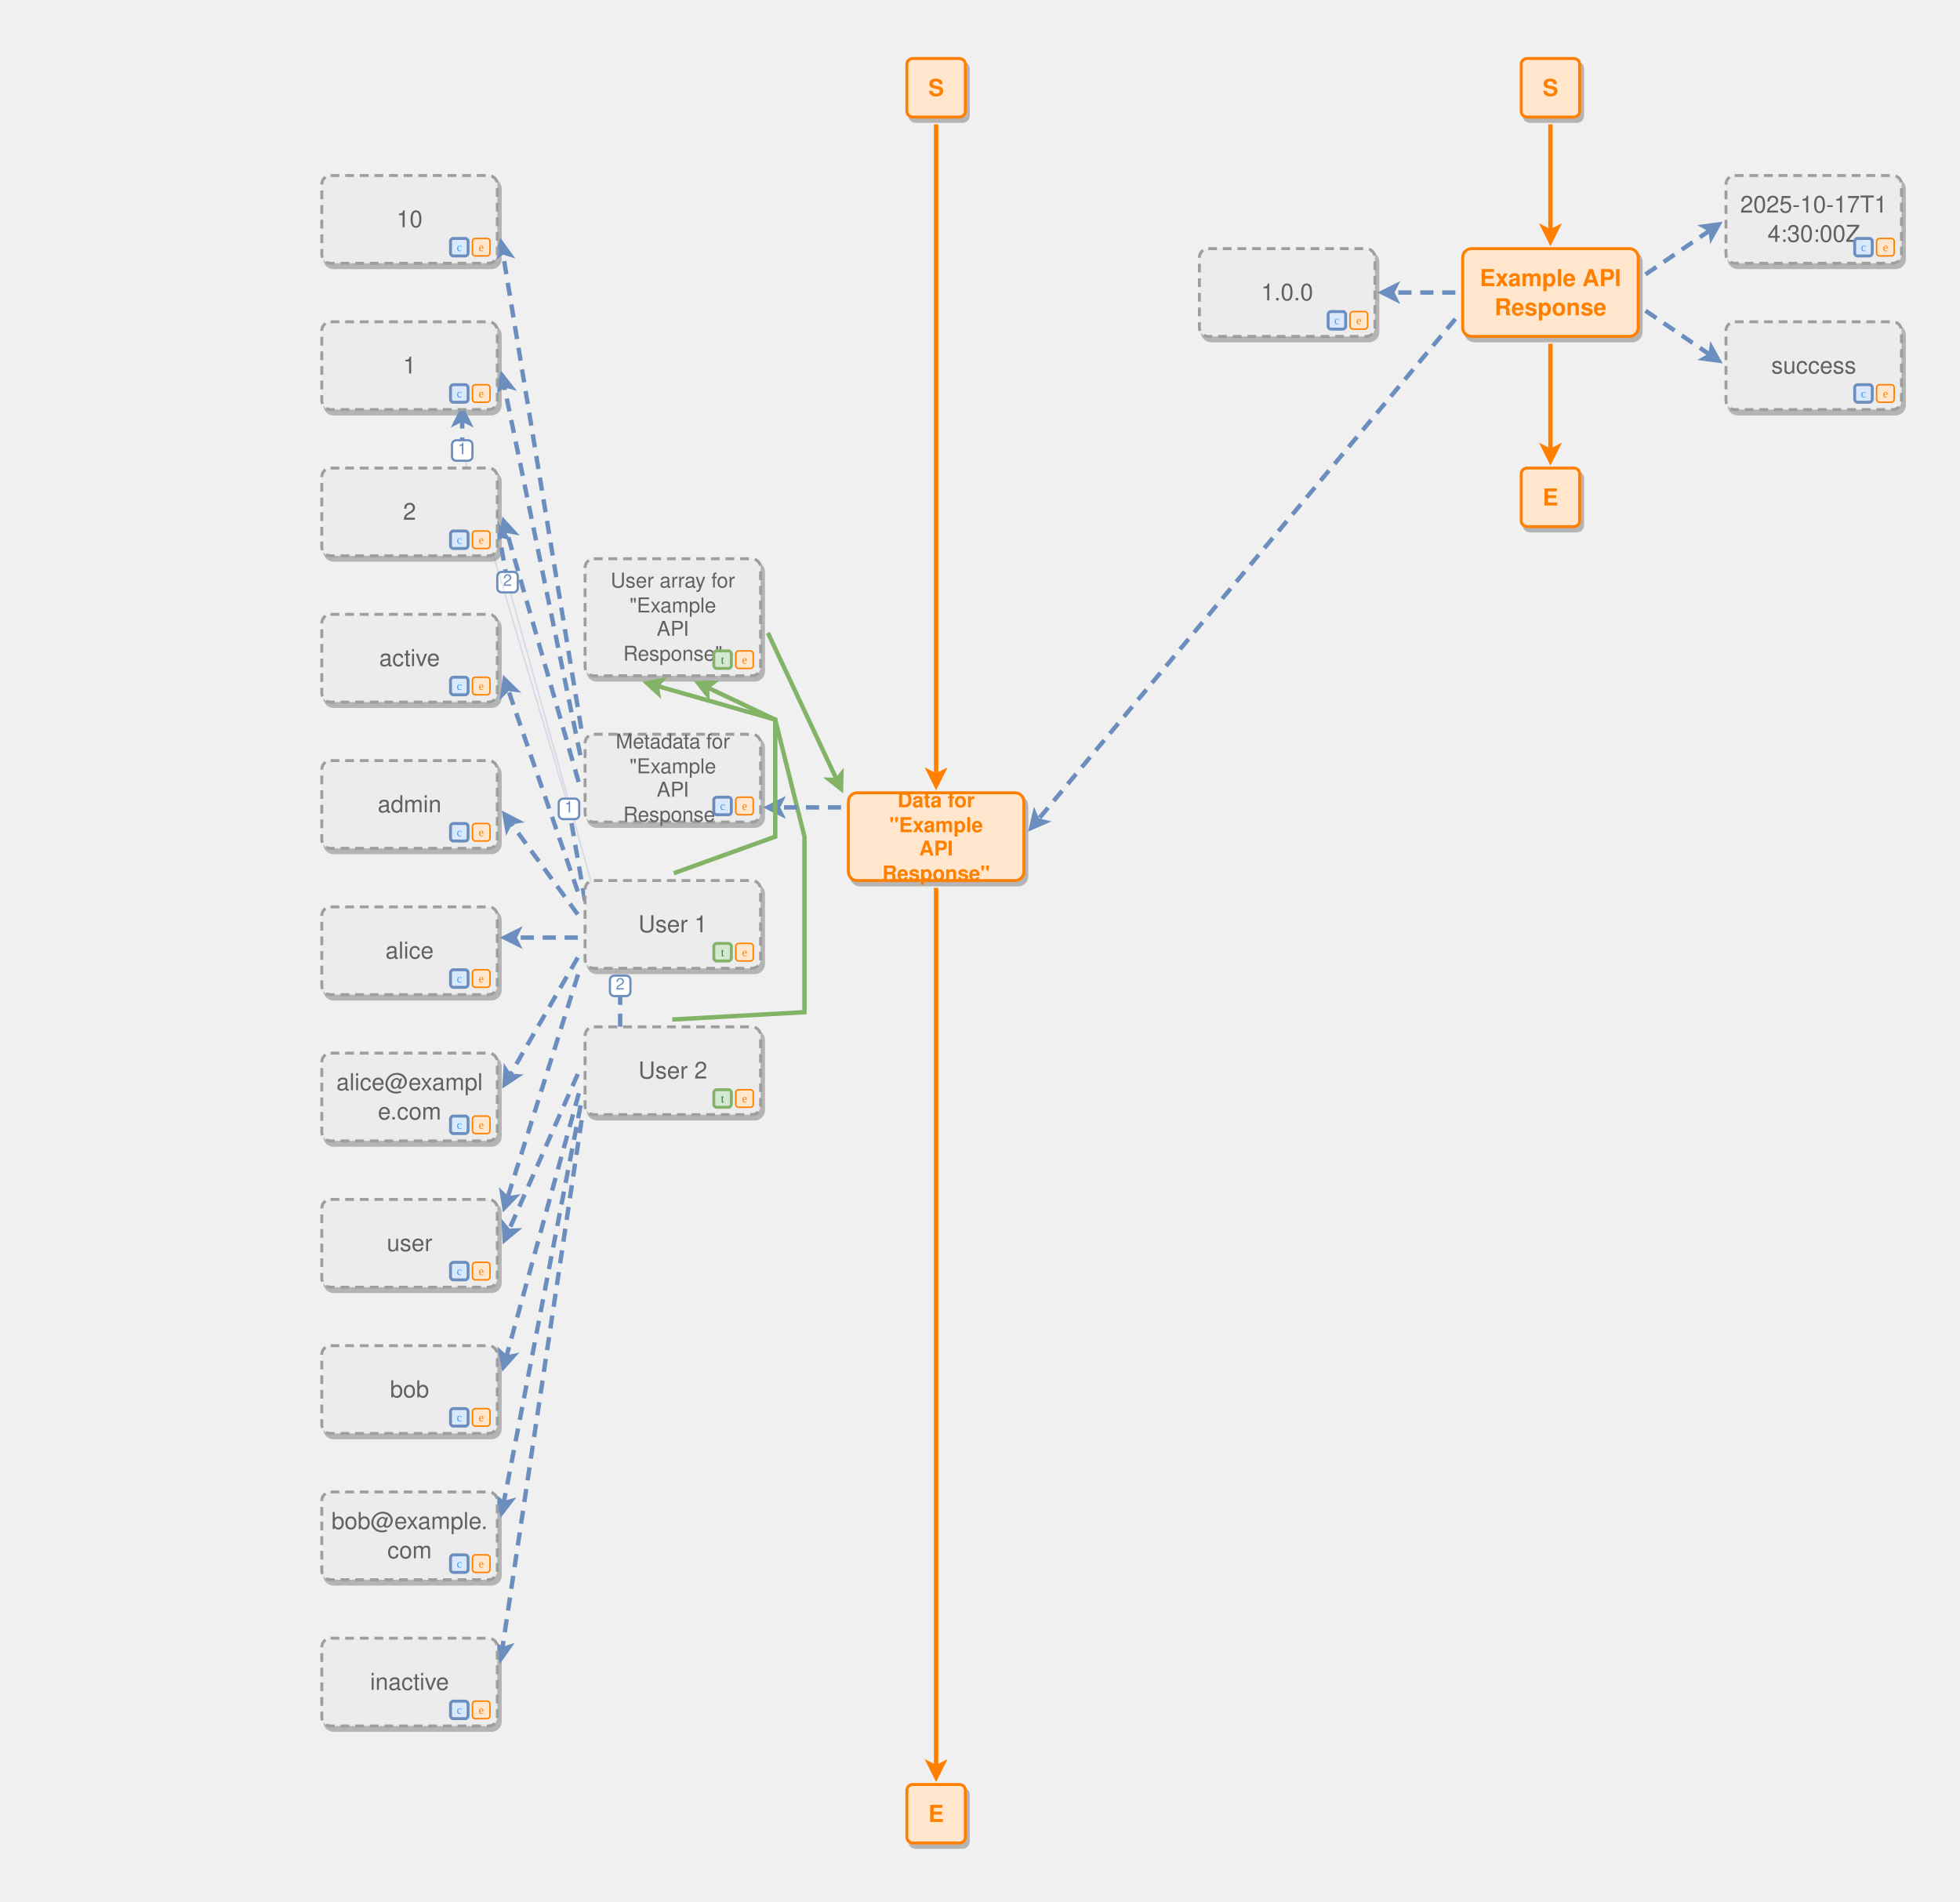
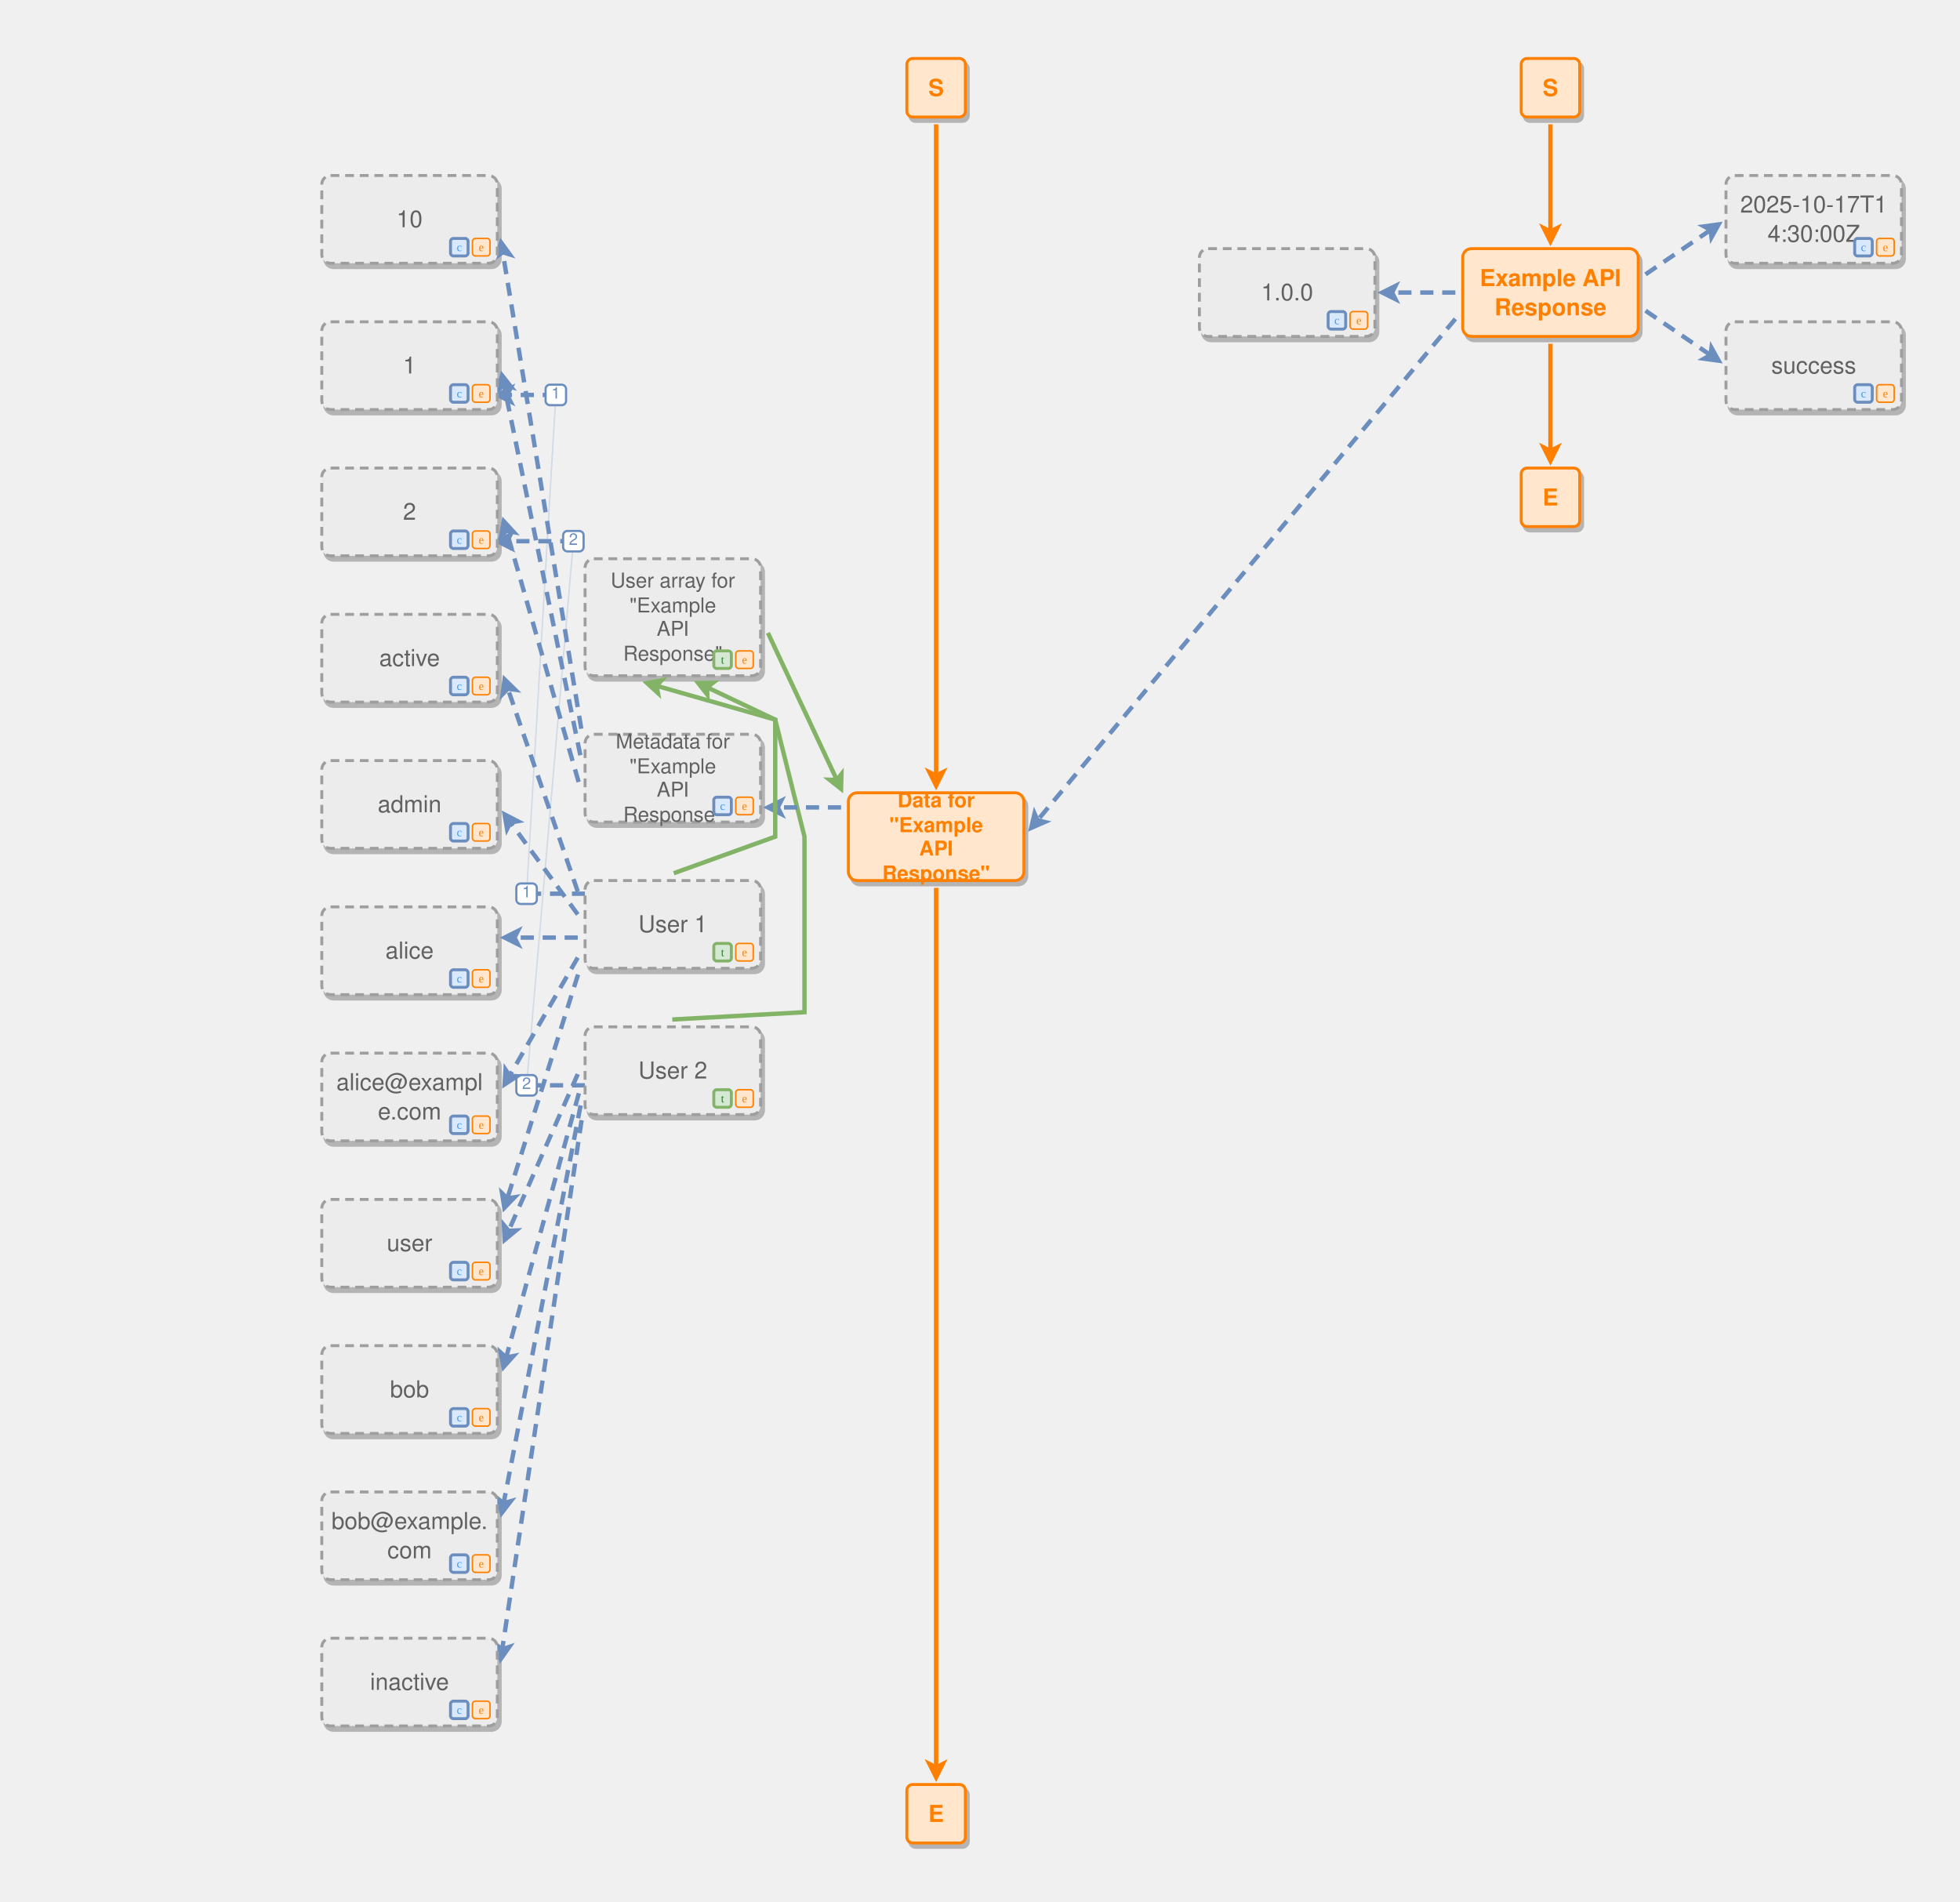
<svg xmlns="http://www.w3.org/2000/svg" width="1340" height="1300" viewBox="0 0 1340 1300">
  <defs>
  </defs>
  <g id="container-shells">
  </g>
  <g id="node-shadows">
    <rect x="220" y="220" width="120" height="60" rx="6" ry="6" fill="#000000" stroke="#000000" stroke-width="2" opacity="0.25" transform="translate(2,3)" />
    <rect x="400" y="702" width="120" height="60" rx="6" ry="6" fill="#000000" stroke="#000000" stroke-width="2" opacity="0.25" transform="translate(2,3)" />
    <rect x="400" y="382" width="120" height="80" rx="6" ry="6" fill="#000000" stroke="#000000" stroke-width="2" opacity="0.25" transform="translate(2,3)" />
    <rect x="220" y="420" width="120" height="60" rx="6" ry="6" fill="#000000" stroke="#000000" stroke-width="2" opacity="0.25" transform="translate(2,3)" />
    <rect x="220" y="520" width="120" height="60" rx="6" ry="6" fill="#000000" stroke="#000000" stroke-width="2" opacity="0.25" transform="translate(2,3)" />
    <rect x="220" y="620" width="120" height="60" rx="6" ry="6" fill="#000000" stroke="#000000" stroke-width="2" opacity="0.25" transform="translate(2,3)" />
    <rect x="220" y="720" width="120" height="60" rx="6" ry="6" fill="#000000" stroke="#000000" stroke-width="2" opacity="0.25" transform="translate(2,3)" />
    <rect x="220" y="920" width="120" height="60" rx="6" ry="6" fill="#000000" stroke="#000000" stroke-width="2" opacity="0.25" transform="translate(2,3)" />
    <rect x="220" y="1020" width="120" height="60" rx="6" ry="6" fill="#000000" stroke="#000000" stroke-width="2" opacity="0.25" transform="translate(2,3)" />
    <rect x="220" y="1120" width="120" height="60" rx="6" ry="6" fill="#000000" stroke="#000000" stroke-width="2" opacity="0.25" transform="translate(2,3)" />
    <rect x="1180" y="220" width="120" height="60" rx="6" ry="6" fill="#000000" stroke="#000000" stroke-width="2" opacity="0.25" transform="translate(2,3)" />
    <rect x="820" y="170" width="120" height="60" rx="6" ry="6" fill="#000000" stroke="#000000" stroke-width="2" opacity="0.25" transform="translate(2,3)" />
    <rect x="220" y="820" width="120" height="60" rx="6" ry="6" fill="#000000" stroke="#000000" stroke-width="2" opacity="0.25" transform="translate(2,3)" />
    <rect x="620" y="40" width="40" height="40" rx="4" ry="4" fill="#000000" stroke="#000000" stroke-width="2" opacity="0.25" transform="translate(2,3)" />
    <rect x="620" y="1220" width="40" height="40" rx="4" ry="4" fill="#000000" stroke="#000000" stroke-width="2" opacity="0.25" transform="translate(2,3)" />
    <rect x="1040" y="40" width="40" height="40" rx="4" ry="4" fill="#000000" stroke="#000000" stroke-width="2" opacity="0.25" transform="translate(2,3)" />
    <rect x="1040" y="320" width="40" height="40" rx="4" ry="4" fill="#000000" stroke="#000000" stroke-width="2" opacity="0.25" transform="translate(2,3)" />
    <rect x="220" y="120" width="120" height="60" rx="6" ry="6" fill="#000000" stroke="#000000" stroke-width="2" opacity="0.25" transform="translate(2,3)" />
    <rect x="220" y="320" width="120" height="60" rx="6" ry="6" fill="#000000" stroke="#000000" stroke-width="2" opacity="0.25" transform="translate(2,3)" />
    <rect x="1180" y="120" width="120" height="60" rx="6" ry="6" fill="#000000" stroke="#000000" stroke-width="2" opacity="0.25" transform="translate(2,3)" />
    <rect x="580" y="542" width="120" height="60" rx="6" ry="6" fill="#000000" stroke="#000000" stroke-width="2" opacity="0.25" transform="translate(2,3)" />
    <rect x="1000" y="170" width="120" height="60" rx="6" ry="6" fill="#000000" stroke="#000000" stroke-width="2" opacity="0.25" transform="translate(2,3)" />
    <rect x="400" y="502" width="120" height="60" rx="6" ry="6" fill="#000000" stroke="#000000" stroke-width="2" opacity="0.25" transform="translate(2,3)" />
    <rect x="400" y="602" width="120" height="60" rx="6" ry="6" fill="#000000" stroke="#000000" stroke-width="2" opacity="0.25" transform="translate(2,3)" />
  </g>
  <g id="edges">
    <g class="edge" data-edge-idx="0" data-edge-base="partof" data-edge-from="10" data-edge-to="11">
      <polyline points="459.62,697.00 550,692 550,572 530,492 448.87,468.85" fill="none" stroke="#82b366" stroke-width="3" />
      <path d="M 442.38 467.00 L 452.26 465.14 L 448.87 468.85 L 449.80 473.80 Z" fill="#82b366" stroke="#82b366" stroke-width="3" stroke-miterlimit="10" />
    </g>
    <g class="edge" data-edge-idx="1" data-edge-base="expresses" data-edge-from="10" data-edge-to="16">
      <line x1="395.75" y1="747.43" x2="346.04" y2="928.07" stroke="#6c8ebf" stroke-width="3" stroke-dasharray="9 6" />
      <path d="M 344.25 934.57 L 342.30 924.70 L 346.04 928.07 L 350.97 927.09 Z" fill="#6c8ebf" stroke="#6c8ebf" stroke-width="3" stroke-miterlimit="10" />
      <text x="370" y="837" text-anchor="middle" dominant-baseline="middle" font-family="Helvetica,Inter,Segoe UI,Arial" font-size="11" paint-order="stroke" stroke="#ffffff" stroke-width="3" stroke-linejoin="round" fill="#6c8ebf">
      </text>
    </g>
    <g class="edge" data-edge-idx="2" data-edge-base="expresses" data-edge-from="10" data-edge-to="17">
      <line x1="396.96" y1="755.71" x2="344.32" y2="1027.66" stroke="#6c8ebf" stroke-width="3" stroke-dasharray="9 6" />
      <path d="M 343.04 1034.29 L 340.33 1024.60 L 344.32 1027.66 L 349.17 1026.31 Z" fill="#6c8ebf" stroke="#6c8ebf" stroke-width="3" stroke-miterlimit="10" />
      <text x="370" y="891" text-anchor="middle" dominant-baseline="middle" font-family="Helvetica,Inter,Segoe UI,Arial" font-size="11" paint-order="stroke" stroke="#ffffff" stroke-width="3" stroke-linejoin="round" fill="#6c8ebf">
      </text>
    </g>
    <g class="edge" data-edge-idx="3" data-edge-base="expresses" data-edge-from="10" data-edge-to="18">
      <line x1="397.63" y1="765.82" x2="343.37" y2="1127.50" stroke="#6c8ebf" stroke-width="3" stroke-dasharray="9 6" />
      <path d="M 342.37 1134.18 L 339.26 1124.61 L 343.37 1127.50 L 348.16 1125.94 Z" fill="#6c8ebf" stroke="#6c8ebf" stroke-width="3" stroke-miterlimit="10" />
      <text x="370" y="946" text-anchor="middle" dominant-baseline="middle" font-family="Helvetica,Inter,Segoe UI,Arial" font-size="11" paint-order="stroke" stroke="#ffffff" stroke-width="3" stroke-linejoin="round" fill="#6c8ebf">
      </text>
    </g>
    <g class="edge" data-edge-idx="4" data-edge-base="expresses" data-edge-from="10" data-edge-to="20">
      <line x1="395.00" y1="734.33" x2="347.72" y2="841.49" stroke="#6c8ebf" stroke-width="3" stroke-dasharray="9 6" />
      <path d="M 345.00 847.67 L 344.52 837.62 L 347.72 841.49 L 352.75 841.25 Z" fill="#6c8ebf" stroke="#6c8ebf" stroke-width="3" stroke-miterlimit="10" />
      <text x="371" y="787" text-anchor="middle" dominant-baseline="middle" font-family="Helvetica,Inter,Segoe UI,Arial" font-size="11" paint-order="stroke" stroke="#ffffff" stroke-width="3" stroke-linejoin="round" fill="#6c8ebf">
      </text>
    </g>
    <g class="edge" data-edge-idx="5" data-edge-base="expresses" data-edge-from="10" data-edge-to="4">
-       <line class="edge-ghost" x1="424.00" y1="674.00" x2="347.00" y2="398.00" stroke="#6c8ebf" stroke-width="1" stroke-opacity="0.22" />
+       <line class="edge-ghost" x1="360.00" y1="742.00" x2="392.00" y2="370.00" stroke="#6c8ebf" stroke-width="1" stroke-opacity="0.22" />
      <g class="edge-full" opacity="0">
-         <line x1="424.00" y1="674.00" x2="347.00" y2="398.00" stroke="#6c8ebf" stroke-width="3" stroke-dasharray="9 6" />
-         <text x="385" y="536" text-anchor="middle" dominant-baseline="middle" font-family="Helvetica,Inter,Segoe UI,Arial" font-size="11" paint-order="stroke" stroke="#ffffff" stroke-width="3" stroke-linejoin="round" fill="#6c8ebf">has id</text>
+         <line x1="360.00" y1="742.00" x2="392.00" y2="370.00" stroke="#6c8ebf" stroke-width="3" stroke-dasharray="9 6" />
+         <text x="376" y="556" text-anchor="middle" dominant-baseline="middle" font-family="Helvetica,Inter,Segoe UI,Arial" font-size="11" paint-order="stroke" stroke="#ffffff" stroke-width="3" stroke-linejoin="round" fill="#6c8ebf">has id</text>
      </g>
      <g class="edge-stub" data-stub-end="source">
-         <line x1="424.00" y1="702.00" x2="424.00" y2="674.00" stroke="#6c8ebf" stroke-width="3" stroke-dasharray="9 6" />
+         <line x1="400.00" y1="742.00" x2="360.00" y2="742.00" stroke="#6c8ebf" stroke-width="3" stroke-dasharray="9 6" />
        <g class="edge-badge">
-           <rect x="417.00" y="667.00" width="14.00" height="14.00" rx="3" fill="#ffffff" stroke="#6c8ebf" stroke-width="1.5" />
-           <text x="424.00" y="674.00" text-anchor="middle" dominant-baseline="central" font-size="11" font-family="Helvetica,Arial,sans-serif" fill="#6c8ebf">2</text>
+           <rect x="353.00" y="735.00" width="14.00" height="14.00" rx="3" fill="#ffffff" stroke="#6c8ebf" stroke-width="1.5" />
+           <text x="360.00" y="742.00" text-anchor="middle" dominant-baseline="central" font-size="11" font-family="Helvetica,Arial,sans-serif" fill="#6c8ebf">2</text>
        </g>
      </g>
      <g class="edge-stub" data-stub-end="target">
-         <line x1="347.00" y1="398.00" x2="341.19" y2="365.64" stroke="#6c8ebf" stroke-width="3" stroke-dasharray="9 6" />
-         <path d="M 340.00 359.00 L 346.02 367.06 L 341.19 365.64 L 337.16 368.65 Z" fill="#6c8ebf" stroke="#6c8ebf" stroke-width="3" stroke-miterlimit="10" />
+         <line x1="392.00" y1="370.00" x2="346.75" y2="370.00" stroke="#6c8ebf" stroke-width="3" stroke-dasharray="9 6" />
+         <path d="M 340.00 370.00 L 349.00 365.50 L 346.75 370.00 L 349.00 374.50 Z" fill="#6c8ebf" stroke="#6c8ebf" stroke-width="3" stroke-miterlimit="10" />
        <g class="edge-badge">
-           <rect x="340.00" y="391.00" width="14.00" height="14.00" rx="3" fill="#ffffff" stroke="#6c8ebf" stroke-width="1.5" />
-           <text x="347.00" y="398.00" text-anchor="middle" dominant-baseline="central" font-size="11" font-family="Helvetica,Arial,sans-serif" fill="#6c8ebf">2</text>
+           <rect x="385.00" y="363.00" width="14.00" height="14.00" rx="3" fill="#ffffff" stroke="#6c8ebf" stroke-width="1.5" />
+           <text x="392.00" y="370.00" text-anchor="middle" dominant-baseline="central" font-size="11" font-family="Helvetica,Arial,sans-serif" fill="#6c8ebf">2</text>
        </g>
      </g>
    </g>
    <g class="edge" data-edge-idx="6" data-edge-base="partof" data-edge-from="11" data-edge-to="6">
      <line x1="525.00" y1="432.67" x2="572.14" y2="533.22" stroke="#82b366" stroke-width="3" />
      <path d="M 575.00 539.33 L 567.11 533.09 L 572.14 533.22 L 575.25 529.27 Z" fill="#82b366" stroke="#82b366" stroke-width="3" stroke-miterlimit="10" />
    </g>
    <g class="edge" data-edge-idx="7" data-edge-base="leadsto" data-edge-from="21" data-edge-to="6">
      <line x1="640.00" y1="85.00" x2="640.00" y2="530.25" stroke="#ff8000" stroke-width="3" />
      <path d="M 640.00 537.00 L 635.50 528.00 L 640.00 530.25 L 644.50 528.00 Z" fill="#ff8000" stroke="#ff8000" stroke-width="3" stroke-miterlimit="10" />
    </g>
    <g class="edge" data-edge-idx="8" data-edge-base="leadsto" data-edge-from="23" data-edge-to="7">
      <line x1="1060.00" y1="85.00" x2="1060.00" y2="158.25" stroke="#ff8000" stroke-width="3" />
      <path d="M 1060.00 165.00 L 1055.50 156.00 L 1060.00 158.25 L 1064.50 156.00 Z" fill="#ff8000" stroke="#ff8000" stroke-width="3" stroke-miterlimit="10" />
    </g>
    <g class="edge" data-edge-idx="9" data-edge-base="leadsto" data-edge-from="6" data-edge-to="22">
      <line x1="640.00" y1="607.00" x2="640.00" y2="1208.25" stroke="#ff8000" stroke-width="3" />
      <path d="M 640.00 1215.00 L 635.50 1206.00 L 640.00 1208.25 L 644.50 1206.00 Z" fill="#ff8000" stroke="#ff8000" stroke-width="3" stroke-miterlimit="10" />
    </g>
    <g class="edge" data-edge-idx="10" data-edge-base="expresses" data-edge-from="6" data-edge-to="8">
      <line x1="575.00" y1="552.00" x2="531.75" y2="552.00" stroke="#6c8ebf" stroke-width="3" stroke-dasharray="9 6" />
      <path d="M 525.00 552.00 L 534.00 547.50 L 531.75 552.00 L 534.00 556.50 Z" fill="#6c8ebf" stroke="#6c8ebf" stroke-width="3" stroke-miterlimit="10" />
      <text x="553" y="552" text-anchor="middle" dominant-baseline="middle" font-family="Helvetica,Inter,Segoe UI,Arial" font-size="11" paint-order="stroke" stroke="#ffffff" stroke-width="3" stroke-linejoin="round" fill="#6c8ebf">
      </text>
    </g>
    <g class="edge" data-edge-idx="11" data-edge-base="expresses" data-edge-from="7" data-edge-to="19">
      <line x1="1125.00" y1="212.42" x2="1169.43" y2="242.78" stroke="#6c8ebf" stroke-width="3" stroke-dasharray="9 6" />
      <path d="M 1175.00 246.58 L 1165.03 245.22 L 1169.43 242.78 L 1170.11 237.79 Z" fill="#6c8ebf" stroke="#6c8ebf" stroke-width="3" stroke-miterlimit="10" />
      <text x="1147" y="227" text-anchor="middle" dominant-baseline="middle" font-family="Helvetica,Inter,Segoe UI,Arial" font-size="11" paint-order="stroke" stroke="#ffffff" stroke-width="3" stroke-linejoin="round" fill="#6c8ebf">
      </text>
    </g>
    <g class="edge" data-edge-idx="12" data-edge-base="expresses" data-edge-from="7" data-edge-to="2">
      <line x1="995.00" y1="200.00" x2="951.75" y2="200.00" stroke="#6c8ebf" stroke-width="3" stroke-dasharray="9 6" />
      <path d="M 945.00 200.00 L 954.00 195.50 L 951.75 200.00 L 954.00 204.50 Z" fill="#6c8ebf" stroke="#6c8ebf" stroke-width="3" stroke-miterlimit="10" />
      <text x="973" y="200" text-anchor="middle" dominant-baseline="middle" font-family="Helvetica,Inter,Segoe UI,Arial" font-size="11" paint-order="stroke" stroke="#ffffff" stroke-width="3" stroke-linejoin="round" fill="#6c8ebf">
      </text>
    </g>
    <g class="edge" data-edge-idx="13" data-edge-base="leadsto" data-edge-from="7" data-edge-to="24">
      <line x1="1060.00" y1="235.00" x2="1060.00" y2="308.25" stroke="#ff8000" stroke-width="3" />
      <path d="M 1060.00 315.00 L 1055.50 306.00 L 1060.00 308.25 L 1064.50 306.00 Z" fill="#ff8000" stroke="#ff8000" stroke-width="3" stroke-miterlimit="10" />
    </g>
    <g class="edge" data-edge-idx="14" data-edge-base="expresses" data-edge-from="7" data-edge-to="5">
      <line x1="1125.00" y1="187.58" x2="1169.43" y2="157.22" stroke="#6c8ebf" stroke-width="3" stroke-dasharray="9 6" />
      <path d="M 1175.00 153.42 L 1170.11 162.21 L 1169.43 157.22 L 1165.03 154.78 Z" fill="#6c8ebf" stroke="#6c8ebf" stroke-width="3" stroke-miterlimit="10" />
      <text x="1147" y="172" text-anchor="middle" dominant-baseline="middle" font-family="Helvetica,Inter,Segoe UI,Arial" font-size="11" paint-order="stroke" stroke="#ffffff" stroke-width="3" stroke-linejoin="round" fill="#6c8ebf">
      </text>
    </g>
    <g class="edge" data-edge-idx="15" data-edge-base="expresses" data-edge-from="7" data-edge-to="6">
      <line x1="995.00" y1="218.00" x2="709.32" y2="560.81" stroke="#6c8ebf" stroke-width="3" stroke-dasharray="9 6" />
      <path d="M 705.00 566.00 L 707.30 556.21 L 709.32 560.81 L 714.22 561.97 Z" fill="#6c8ebf" stroke="#6c8ebf" stroke-width="3" stroke-miterlimit="10" />
      <text x="852" y="389" text-anchor="middle" dominant-baseline="middle" font-family="Helvetica,Inter,Segoe UI,Arial" font-size="11" paint-order="stroke" stroke="#ffffff" stroke-width="3" stroke-linejoin="round" fill="#6c8ebf">
      </text>
    </g>
    <g class="edge" data-edge-idx="16" data-edge-base="expresses" data-edge-from="8" data-edge-to="1">
      <line x1="396.77" y1="516.33" x2="344.59" y2="263.28" stroke="#6c8ebf" stroke-width="3" stroke-dasharray="9 6" />
      <path d="M 343.23 256.67 L 349.46 264.58 L 344.59 263.28 L 340.64 266.39 Z" fill="#6c8ebf" stroke="#6c8ebf" stroke-width="3" stroke-miterlimit="10" />
      <text x="370" y="389" text-anchor="middle" dominant-baseline="middle" font-family="Helvetica,Inter,Segoe UI,Arial" font-size="11" paint-order="stroke" stroke="#ffffff" stroke-width="3" stroke-linejoin="round" fill="#6c8ebf">
      </text>
    </g>
    <g class="edge" data-edge-idx="17" data-edge-base="expresses" data-edge-from="8" data-edge-to="3">
      <line x1="397.40" y1="498.21" x2="343.70" y2="172.45" stroke="#6c8ebf" stroke-width="3" stroke-dasharray="9 6" />
      <path d="M 342.60 165.79 L 348.51 173.94 L 343.70 172.45 L 339.63 175.40 Z" fill="#6c8ebf" stroke="#6c8ebf" stroke-width="3" stroke-miterlimit="10" />
      <text x="370" y="335" text-anchor="middle" dominant-baseline="middle" font-family="Helvetica,Inter,Segoe UI,Arial" font-size="11" paint-order="stroke" stroke="#ffffff" stroke-width="3" stroke-linejoin="round" fill="#6c8ebf">
      </text>
    </g>
    <g class="edge" data-edge-idx="18" data-edge-base="expresses" data-edge-from="8" data-edge-to="4">
      <line x1="395.59" y1="534.62" x2="346.28" y2="362.87" stroke="#6c8ebf" stroke-width="3" stroke-dasharray="9 6" />
      <path d="M 344.41 356.38 L 351.22 363.79 L 346.28 362.87 L 342.57 366.27 Z" fill="#6c8ebf" stroke="#6c8ebf" stroke-width="3" stroke-miterlimit="10" />
      <text x="370" y="448" text-anchor="middle" dominant-baseline="middle" font-family="Helvetica,Inter,Segoe UI,Arial" font-size="11" paint-order="stroke" stroke="#ffffff" stroke-width="3" stroke-linejoin="round" fill="#6c8ebf">
      </text>
    </g>
    <g class="edge" data-edge-idx="19" data-edge-base="expresses" data-edge-from="9" data-edge-to="1">
-       <line class="edge-ghost" x1="389.00" y1="553.00" x2="316.00" y2="308.00" stroke="#6c8ebf" stroke-width="1" stroke-opacity="0.22" />
+       <line class="edge-ghost" x1="360.00" y1="611.00" x2="380.00" y2="270.00" stroke="#6c8ebf" stroke-width="1" stroke-opacity="0.22" />
      <g class="edge-full" opacity="0">
-         <line x1="389.00" y1="553.00" x2="316.00" y2="308.00" stroke="#6c8ebf" stroke-width="3" stroke-dasharray="9 6" />
-         <text x="352" y="430" text-anchor="middle" dominant-baseline="middle" font-family="Helvetica,Inter,Segoe UI,Arial" font-size="11" paint-order="stroke" stroke="#ffffff" stroke-width="3" stroke-linejoin="round" fill="#6c8ebf">has id</text>
+         <line x1="360.00" y1="611.00" x2="380.00" y2="270.00" stroke="#6c8ebf" stroke-width="3" stroke-dasharray="9 6" />
+         <text x="370" y="440" text-anchor="middle" dominant-baseline="middle" font-family="Helvetica,Inter,Segoe UI,Arial" font-size="11" paint-order="stroke" stroke="#ffffff" stroke-width="3" stroke-linejoin="round" fill="#6c8ebf">has id</text>
      </g>
      <g class="edge-stub" data-stub-end="source">
-         <line x1="400.00" y1="616.00" x2="389.00" y2="553.00" stroke="#6c8ebf" stroke-width="3" stroke-dasharray="9 6" />
+         <line x1="400.00" y1="611.00" x2="360.00" y2="611.00" stroke="#6c8ebf" stroke-width="3" stroke-dasharray="9 6" />
        <g class="edge-badge">
-           <rect x="382.00" y="546.00" width="14.00" height="14.00" rx="3" fill="#ffffff" stroke="#6c8ebf" stroke-width="1.5" />
-           <text x="389.00" y="553.00" text-anchor="middle" dominant-baseline="central" font-size="11" font-family="Helvetica,Arial,sans-serif" fill="#6c8ebf">1</text>
+           <rect x="353.00" y="604.00" width="14.00" height="14.00" rx="3" fill="#ffffff" stroke="#6c8ebf" stroke-width="1.5" />
+           <text x="360.00" y="611.00" text-anchor="middle" dominant-baseline="central" font-size="11" font-family="Helvetica,Arial,sans-serif" fill="#6c8ebf">1</text>
        </g>
      </g>
      <g class="edge-stub" data-stub-end="target">
-         <line x1="316.00" y1="308.00" x2="316.00" y2="286.75" stroke="#6c8ebf" stroke-width="3" stroke-dasharray="9 6" />
-         <path d="M 316.00 280.00 L 320.50 289.00 L 316.00 286.75 L 311.50 289.00 Z" fill="#6c8ebf" stroke="#6c8ebf" stroke-width="3" stroke-miterlimit="10" />
+         <line x1="380.00" y1="270.00" x2="346.75" y2="270.00" stroke="#6c8ebf" stroke-width="3" stroke-dasharray="9 6" />
+         <path d="M 340.00 270.00 L 349.00 265.50 L 346.75 270.00 L 349.00 274.50 Z" fill="#6c8ebf" stroke="#6c8ebf" stroke-width="3" stroke-miterlimit="10" />
        <g class="edge-badge">
-           <rect x="309.00" y="301.00" width="14.00" height="14.00" rx="3" fill="#ffffff" stroke="#6c8ebf" stroke-width="1.5" />
-           <text x="316.00" y="308.00" text-anchor="middle" dominant-baseline="central" font-size="11" font-family="Helvetica,Arial,sans-serif" fill="#6c8ebf">1</text>
+           <rect x="373.00" y="263.00" width="14.00" height="14.00" rx="3" fill="#ffffff" stroke="#6c8ebf" stroke-width="1.5" />
+           <text x="380.00" y="270.00" text-anchor="middle" dominant-baseline="central" font-size="11" font-family="Helvetica,Arial,sans-serif" fill="#6c8ebf">1</text>
        </g>
      </g>
    </g>
    <g class="edge" data-edge-idx="20" data-edge-base="partof" data-edge-from="9" data-edge-to="11">
      <polyline points="460.64,597.00 530,572 530,492 483.45,469.90" fill="none" stroke="#82b366" stroke-width="3" />
      <path d="M 477.36 467.00 L 487.42 466.80 L 483.45 469.90 L 483.56 474.93 Z" fill="#82b366" stroke="#82b366" stroke-width="3" stroke-miterlimit="10" />
    </g>
    <g class="edge" data-edge-idx="21" data-edge-base="expresses" data-edge-from="9" data-edge-to="12">
      <line x1="395.00" y1="609.50" x2="347.20" y2="470.88" stroke="#6c8ebf" stroke-width="3" stroke-dasharray="9 6" />
      <path d="M 345.00 464.50 L 352.19 471.54 L 347.20 470.88 L 343.68 474.48 Z" fill="#6c8ebf" stroke="#6c8ebf" stroke-width="3" stroke-miterlimit="10" />
      <text x="371" y="539" text-anchor="middle" dominant-baseline="middle" font-family="Helvetica,Inter,Segoe UI,Arial" font-size="11" paint-order="stroke" stroke="#ffffff" stroke-width="3" stroke-linejoin="round" fill="#6c8ebf">
      </text>
    </g>
    <g class="edge" data-edge-idx="22" data-edge-base="expresses" data-edge-from="9" data-edge-to="13">
      <line x1="395.00" y1="625.17" x2="348.99" y2="562.28" stroke="#6c8ebf" stroke-width="3" stroke-dasharray="9 6" />
      <path d="M 345.00 556.83 L 353.95 561.44 L 348.99 562.28 L 346.68 566.75 Z" fill="#6c8ebf" stroke="#6c8ebf" stroke-width="3" stroke-miterlimit="10" />
      <text x="371" y="593" text-anchor="middle" dominant-baseline="middle" font-family="Helvetica,Inter,Segoe UI,Arial" font-size="11" paint-order="stroke" stroke="#ffffff" stroke-width="3" stroke-linejoin="round" fill="#6c8ebf">
      </text>
    </g>
    <g class="edge" data-edge-idx="23" data-edge-base="expresses" data-edge-from="9" data-edge-to="14">
      <line x1="395.00" y1="641.00" x2="351.75" y2="641.00" stroke="#6c8ebf" stroke-width="3" stroke-dasharray="9 6" />
      <path d="M 345.00 641.00 L 354.00 636.50 L 351.75 641.00 L 354.00 645.50 Z" fill="#6c8ebf" stroke="#6c8ebf" stroke-width="3" stroke-miterlimit="10" />
      <text x="373" y="641" text-anchor="middle" dominant-baseline="middle" font-family="Helvetica,Inter,Segoe UI,Arial" font-size="11" paint-order="stroke" stroke="#ffffff" stroke-width="3" stroke-linejoin="round" fill="#6c8ebf">
      </text>
    </g>
    <g class="edge" data-edge-idx="24" data-edge-base="expresses" data-edge-from="9" data-edge-to="15">
      <line x1="395.00" y1="654.67" x2="348.37" y2="735.49" stroke="#6c8ebf" stroke-width="3" stroke-dasharray="9 6" />
      <path d="M 345.00 741.33 L 345.60 731.29 L 348.37 735.49 L 353.40 735.79 Z" fill="#6c8ebf" stroke="#6c8ebf" stroke-width="3" stroke-miterlimit="10" />
      <text x="371" y="694" text-anchor="middle" dominant-baseline="middle" font-family="Helvetica,Inter,Segoe UI,Arial" font-size="11" paint-order="stroke" stroke="#ffffff" stroke-width="3" stroke-linejoin="round" fill="#6c8ebf">
      </text>
    </g>
    <g class="edge" data-edge-idx="25" data-edge-base="expresses" data-edge-from="9" data-edge-to="20">
      <line x1="395.18" y1="666.26" x2="346.85" y2="819.31" stroke="#6c8ebf" stroke-width="3" stroke-dasharray="9 6" />
      <path d="M 344.82 825.74 L 343.24 815.81 L 346.85 819.31 L 351.82 818.52 Z" fill="#6c8ebf" stroke="#6c8ebf" stroke-width="3" stroke-miterlimit="10" />
      <text x="370" y="742" text-anchor="middle" dominant-baseline="middle" font-family="Helvetica,Inter,Segoe UI,Arial" font-size="11" paint-order="stroke" stroke="#ffffff" stroke-width="3" stroke-linejoin="round" fill="#6c8ebf">
      </text>
    </g>
  </g>
  <g id="nodes">
    <rect x="220" y="220" width="120" height="60" rx="6" ry="6" fill="#ececec" stroke="#9e9e9e" stroke-width="2" stroke-dasharray="6 4" />
    <text x="280" y="250" text-anchor="middle" dominant-baseline="middle" font-family="Helvetica,Inter,Segoe UI,Arial" font-size="16" font-weight="normal" fill="#616161">1</text>
    <rect x="308" y="263" width="12" height="12" rx="2" ry="2" fill="#dae8fc" stroke="#6c8ebf" stroke-width="2" />
    <text x="314.0" y="269.0" text-anchor="middle" dominant-baseline="central" font-size="8" fill="#3399ff">c</text>
    <rect x="323" y="263" width="12" height="12" rx="2" ry="2" fill="#ffe6cc" stroke="#ff8000" stroke-width="1" />
    <text x="329.0" y="269.0" text-anchor="middle" dominant-baseline="central" font-size="8" fill="#ff8000">e</text>
    <rect x="400" y="702" width="120" height="60" rx="6" ry="6" fill="#ececec" stroke="#9e9e9e" stroke-width="2" stroke-dasharray="6 4" />
    <text x="460" y="732" text-anchor="middle" dominant-baseline="middle" font-family="Helvetica,Inter,Segoe UI,Arial" font-size="16" font-weight="normal" fill="#616161">User 2</text>
    <rect x="488" y="745" width="12" height="12" rx="2" ry="2" fill="#d5e8d4" stroke="#82b366" stroke-width="2" />
    <text x="494.0" y="751.0" text-anchor="middle" dominant-baseline="central" font-size="8" fill="#009900">t</text>
    <rect x="503" y="745" width="12" height="12" rx="2" ry="2" fill="#ffe6cc" stroke="#ff8000" stroke-width="1" />
    <text x="509.0" y="751.0" text-anchor="middle" dominant-baseline="central" font-size="8" fill="#ff8000">e</text>
    <rect x="400" y="382" width="120" height="80" rx="6" ry="6" fill="#ececec" stroke="#9e9e9e" stroke-width="2" stroke-dasharray="6 4" />
    <text x="460" y="397" text-anchor="middle" dominant-baseline="middle" font-family="Helvetica,Inter,Segoe UI,Arial" font-size="14" font-weight="normal" fill="#616161">User array for</text>
    <text x="460" y="414" text-anchor="middle" dominant-baseline="middle" font-family="Helvetica,Inter,Segoe UI,Arial" font-size="14" font-weight="normal" fill="#616161">"Example</text>
    <text x="460" y="430" text-anchor="middle" dominant-baseline="middle" font-family="Helvetica,Inter,Segoe UI,Arial" font-size="14" font-weight="normal" fill="#616161">API</text>
    <text x="460" y="447" text-anchor="middle" dominant-baseline="middle" font-family="Helvetica,Inter,Segoe UI,Arial" font-size="14" font-weight="normal" fill="#616161">Response"</text>
    <rect x="488" y="445" width="12" height="12" rx="2" ry="2" fill="#d5e8d4" stroke="#82b366" stroke-width="2" />
    <text x="494.0" y="451.0" text-anchor="middle" dominant-baseline="central" font-size="8" fill="#009900">t</text>
    <rect x="503" y="445" width="12" height="12" rx="2" ry="2" fill="#ffe6cc" stroke="#ff8000" stroke-width="1" />
    <text x="509.0" y="451.0" text-anchor="middle" dominant-baseline="central" font-size="8" fill="#ff8000">e</text>
    <rect x="220" y="420" width="120" height="60" rx="6" ry="6" fill="#ececec" stroke="#9e9e9e" stroke-width="2" stroke-dasharray="6 4" />
    <text x="280" y="450" text-anchor="middle" dominant-baseline="middle" font-family="Helvetica,Inter,Segoe UI,Arial" font-size="16" font-weight="normal" fill="#616161">active</text>
    <rect x="308" y="463" width="12" height="12" rx="2" ry="2" fill="#dae8fc" stroke="#6c8ebf" stroke-width="2" />
    <text x="314.0" y="469.0" text-anchor="middle" dominant-baseline="central" font-size="8" fill="#3399ff">c</text>
    <rect x="323" y="463" width="12" height="12" rx="2" ry="2" fill="#ffe6cc" stroke="#ff8000" stroke-width="1" />
    <text x="329.0" y="469.0" text-anchor="middle" dominant-baseline="central" font-size="8" fill="#ff8000">e</text>
    <rect x="220" y="520" width="120" height="60" rx="6" ry="6" fill="#ececec" stroke="#9e9e9e" stroke-width="2" stroke-dasharray="6 4" />
    <text x="280" y="550" text-anchor="middle" dominant-baseline="middle" font-family="Helvetica,Inter,Segoe UI,Arial" font-size="16" font-weight="normal" fill="#616161">admin</text>
    <rect x="308" y="563" width="12" height="12" rx="2" ry="2" fill="#dae8fc" stroke="#6c8ebf" stroke-width="2" />
    <text x="314.0" y="569.0" text-anchor="middle" dominant-baseline="central" font-size="8" fill="#3399ff">c</text>
    <rect x="323" y="563" width="12" height="12" rx="2" ry="2" fill="#ffe6cc" stroke="#ff8000" stroke-width="1" />
    <text x="329.0" y="569.0" text-anchor="middle" dominant-baseline="central" font-size="8" fill="#ff8000">e</text>
    <rect x="220" y="620" width="120" height="60" rx="6" ry="6" fill="#ececec" stroke="#9e9e9e" stroke-width="2" stroke-dasharray="6 4" />
    <text x="280" y="650" text-anchor="middle" dominant-baseline="middle" font-family="Helvetica,Inter,Segoe UI,Arial" font-size="16" font-weight="normal" fill="#616161">alice</text>
    <rect x="308" y="663" width="12" height="12" rx="2" ry="2" fill="#dae8fc" stroke="#6c8ebf" stroke-width="2" />
    <text x="314.0" y="669.0" text-anchor="middle" dominant-baseline="central" font-size="8" fill="#3399ff">c</text>
    <rect x="323" y="663" width="12" height="12" rx="2" ry="2" fill="#ffe6cc" stroke="#ff8000" stroke-width="1" />
    <text x="329.0" y="669.0" text-anchor="middle" dominant-baseline="central" font-size="8" fill="#ff8000">e</text>
    <rect x="220" y="720" width="120" height="60" rx="6" ry="6" fill="#ececec" stroke="#9e9e9e" stroke-width="2" stroke-dasharray="6 4" />
    <text x="280" y="740" text-anchor="middle" dominant-baseline="middle" font-family="Helvetica,Inter,Segoe UI,Arial" font-size="16" font-weight="normal" fill="#616161">alice@exampl</text>
    <text x="280" y="760" text-anchor="middle" dominant-baseline="middle" font-family="Helvetica,Inter,Segoe UI,Arial" font-size="16" font-weight="normal" fill="#616161">e.com</text>
    <rect x="308" y="763" width="12" height="12" rx="2" ry="2" fill="#dae8fc" stroke="#6c8ebf" stroke-width="2" />
    <text x="314.0" y="769.0" text-anchor="middle" dominant-baseline="central" font-size="8" fill="#3399ff">c</text>
    <rect x="323" y="763" width="12" height="12" rx="2" ry="2" fill="#ffe6cc" stroke="#ff8000" stroke-width="1" />
    <text x="329.0" y="769.0" text-anchor="middle" dominant-baseline="central" font-size="8" fill="#ff8000">e</text>
    <rect x="220" y="920" width="120" height="60" rx="6" ry="6" fill="#ececec" stroke="#9e9e9e" stroke-width="2" stroke-dasharray="6 4" />
    <text x="280" y="950" text-anchor="middle" dominant-baseline="middle" font-family="Helvetica,Inter,Segoe UI,Arial" font-size="16" font-weight="normal" fill="#616161">bob</text>
    <rect x="308" y="963" width="12" height="12" rx="2" ry="2" fill="#dae8fc" stroke="#6c8ebf" stroke-width="2" />
    <text x="314.0" y="969.0" text-anchor="middle" dominant-baseline="central" font-size="8" fill="#3399ff">c</text>
    <rect x="323" y="963" width="12" height="12" rx="2" ry="2" fill="#ffe6cc" stroke="#ff8000" stroke-width="1" />
    <text x="329.0" y="969.0" text-anchor="middle" dominant-baseline="central" font-size="8" fill="#ff8000">e</text>
    <rect x="220" y="1020" width="120" height="60" rx="6" ry="6" fill="#ececec" stroke="#9e9e9e" stroke-width="2" stroke-dasharray="6 4" />
    <text x="280" y="1040" text-anchor="middle" dominant-baseline="middle" font-family="Helvetica,Inter,Segoe UI,Arial" font-size="16" font-weight="normal" fill="#616161">bob@example.</text>
    <text x="280" y="1060" text-anchor="middle" dominant-baseline="middle" font-family="Helvetica,Inter,Segoe UI,Arial" font-size="16" font-weight="normal" fill="#616161">com</text>
    <rect x="308" y="1063" width="12" height="12" rx="2" ry="2" fill="#dae8fc" stroke="#6c8ebf" stroke-width="2" />
    <text x="314.0" y="1069.0" text-anchor="middle" dominant-baseline="central" font-size="8" fill="#3399ff">c</text>
    <rect x="323" y="1063" width="12" height="12" rx="2" ry="2" fill="#ffe6cc" stroke="#ff8000" stroke-width="1" />
    <text x="329.0" y="1069.0" text-anchor="middle" dominant-baseline="central" font-size="8" fill="#ff8000">e</text>
    <rect x="220" y="1120" width="120" height="60" rx="6" ry="6" fill="#ececec" stroke="#9e9e9e" stroke-width="2" stroke-dasharray="6 4" />
    <text x="280" y="1150" text-anchor="middle" dominant-baseline="middle" font-family="Helvetica,Inter,Segoe UI,Arial" font-size="16" font-weight="normal" fill="#616161">inactive</text>
    <rect x="308" y="1163" width="12" height="12" rx="2" ry="2" fill="#dae8fc" stroke="#6c8ebf" stroke-width="2" />
    <text x="314.0" y="1169.0" text-anchor="middle" dominant-baseline="central" font-size="8" fill="#3399ff">c</text>
    <rect x="323" y="1163" width="12" height="12" rx="2" ry="2" fill="#ffe6cc" stroke="#ff8000" stroke-width="1" />
    <text x="329.0" y="1169.0" text-anchor="middle" dominant-baseline="central" font-size="8" fill="#ff8000">e</text>
    <rect x="1180" y="220" width="120" height="60" rx="6" ry="6" fill="#ececec" stroke="#9e9e9e" stroke-width="2" stroke-dasharray="6 4" />
    <text x="1240" y="250" text-anchor="middle" dominant-baseline="middle" font-family="Helvetica,Inter,Segoe UI,Arial" font-size="16" font-weight="normal" fill="#616161">success</text>
    <rect x="1268" y="263" width="12" height="12" rx="2" ry="2" fill="#dae8fc" stroke="#6c8ebf" stroke-width="2" />
    <text x="1274.0" y="269.0" text-anchor="middle" dominant-baseline="central" font-size="8" fill="#3399ff">c</text>
    <rect x="1283" y="263" width="12" height="12" rx="2" ry="2" fill="#ffe6cc" stroke="#ff8000" stroke-width="1" />
    <text x="1289.0" y="269.0" text-anchor="middle" dominant-baseline="central" font-size="8" fill="#ff8000">e</text>
    <rect x="820" y="170" width="120" height="60" rx="6" ry="6" fill="#ececec" stroke="#9e9e9e" stroke-width="2" stroke-dasharray="6 4" />
    <text x="880" y="200" text-anchor="middle" dominant-baseline="middle" font-family="Helvetica,Inter,Segoe UI,Arial" font-size="16" font-weight="normal" fill="#616161">1.0.0</text>
    <rect x="908" y="213" width="12" height="12" rx="2" ry="2" fill="#dae8fc" stroke="#6c8ebf" stroke-width="2" />
    <text x="914.0" y="219.0" text-anchor="middle" dominant-baseline="central" font-size="8" fill="#3399ff">c</text>
    <rect x="923" y="213" width="12" height="12" rx="2" ry="2" fill="#ffe6cc" stroke="#ff8000" stroke-width="1" />
    <text x="929.0" y="219.0" text-anchor="middle" dominant-baseline="central" font-size="8" fill="#ff8000">e</text>
    <rect x="220" y="820" width="120" height="60" rx="6" ry="6" fill="#ececec" stroke="#9e9e9e" stroke-width="2" stroke-dasharray="6 4" />
    <text x="280" y="850" text-anchor="middle" dominant-baseline="middle" font-family="Helvetica,Inter,Segoe UI,Arial" font-size="16" font-weight="normal" fill="#616161">user</text>
    <rect x="308" y="863" width="12" height="12" rx="2" ry="2" fill="#dae8fc" stroke="#6c8ebf" stroke-width="2" />
    <text x="314.0" y="869.0" text-anchor="middle" dominant-baseline="central" font-size="8" fill="#3399ff">c</text>
    <rect x="323" y="863" width="12" height="12" rx="2" ry="2" fill="#ffe6cc" stroke="#ff8000" stroke-width="1" />
    <text x="329.0" y="869.0" text-anchor="middle" dominant-baseline="central" font-size="8" fill="#ff8000">e</text>
    <rect x="620" y="40" width="40" height="40" rx="4" ry="4" fill="#ffe6cc" stroke="#ff8000" stroke-width="2" />
    <text x="640" y="60" text-anchor="middle" dominant-baseline="middle" font-family="Helvetica,Inter,Segoe UI,Arial" font-size="16" font-weight="bold" fill="#ff8000">S</text>
    <rect x="620" y="1220" width="40" height="40" rx="4" ry="4" fill="#ffe6cc" stroke="#ff8000" stroke-width="2" />
    <text x="640" y="1240" text-anchor="middle" dominant-baseline="middle" font-family="Helvetica,Inter,Segoe UI,Arial" font-size="16" font-weight="bold" fill="#ff8000">E</text>
    <rect x="1040" y="40" width="40" height="40" rx="4" ry="4" fill="#ffe6cc" stroke="#ff8000" stroke-width="2" />
    <text x="1060" y="60" text-anchor="middle" dominant-baseline="middle" font-family="Helvetica,Inter,Segoe UI,Arial" font-size="16" font-weight="bold" fill="#ff8000">S</text>
    <rect x="1040" y="320" width="40" height="40" rx="4" ry="4" fill="#ffe6cc" stroke="#ff8000" stroke-width="2" />
    <text x="1060" y="340" text-anchor="middle" dominant-baseline="middle" font-family="Helvetica,Inter,Segoe UI,Arial" font-size="16" font-weight="bold" fill="#ff8000">E</text>
    <rect x="220" y="120" width="120" height="60" rx="6" ry="6" fill="#ececec" stroke="#9e9e9e" stroke-width="2" stroke-dasharray="6 4" />
    <text x="280" y="150" text-anchor="middle" dominant-baseline="middle" font-family="Helvetica,Inter,Segoe UI,Arial" font-size="16" font-weight="normal" fill="#616161">10</text>
    <rect x="308" y="163" width="12" height="12" rx="2" ry="2" fill="#dae8fc" stroke="#6c8ebf" stroke-width="2" />
    <text x="314.0" y="169.0" text-anchor="middle" dominant-baseline="central" font-size="8" fill="#3399ff">c</text>
    <rect x="323" y="163" width="12" height="12" rx="2" ry="2" fill="#ffe6cc" stroke="#ff8000" stroke-width="1" />
    <text x="329.0" y="169.0" text-anchor="middle" dominant-baseline="central" font-size="8" fill="#ff8000">e</text>
    <rect x="220" y="320" width="120" height="60" rx="6" ry="6" fill="#ececec" stroke="#9e9e9e" stroke-width="2" stroke-dasharray="6 4" />
    <text x="280" y="350" text-anchor="middle" dominant-baseline="middle" font-family="Helvetica,Inter,Segoe UI,Arial" font-size="16" font-weight="normal" fill="#616161">2</text>
    <rect x="308" y="363" width="12" height="12" rx="2" ry="2" fill="#dae8fc" stroke="#6c8ebf" stroke-width="2" />
    <text x="314.0" y="369.0" text-anchor="middle" dominant-baseline="central" font-size="8" fill="#3399ff">c</text>
    <rect x="323" y="363" width="12" height="12" rx="2" ry="2" fill="#ffe6cc" stroke="#ff8000" stroke-width="1" />
    <text x="329.0" y="369.0" text-anchor="middle" dominant-baseline="central" font-size="8" fill="#ff8000">e</text>
    <rect x="1180" y="120" width="120" height="60" rx="6" ry="6" fill="#ececec" stroke="#9e9e9e" stroke-width="2" stroke-dasharray="6 4" />
    <text x="1240" y="140" text-anchor="middle" dominant-baseline="middle" font-family="Helvetica,Inter,Segoe UI,Arial" font-size="16" font-weight="normal" fill="#616161">2025-10-17T1</text>
    <text x="1240" y="160" text-anchor="middle" dominant-baseline="middle" font-family="Helvetica,Inter,Segoe UI,Arial" font-size="16" font-weight="normal" fill="#616161">4:30:00Z</text>
    <rect x="1268" y="163" width="12" height="12" rx="2" ry="2" fill="#dae8fc" stroke="#6c8ebf" stroke-width="2" />
    <text x="1274.0" y="169.0" text-anchor="middle" dominant-baseline="central" font-size="8" fill="#3399ff">c</text>
    <rect x="1283" y="163" width="12" height="12" rx="2" ry="2" fill="#ffe6cc" stroke="#ff8000" stroke-width="1" />
    <text x="1289.0" y="169.0" text-anchor="middle" dominant-baseline="central" font-size="8" fill="#ff8000">e</text>
    <rect x="580" y="542" width="120" height="60" rx="6" ry="6" fill="#ffe6cc" stroke="#ff8000" stroke-width="2" />
    <text x="640" y="547" text-anchor="middle" dominant-baseline="middle" font-family="Helvetica,Inter,Segoe UI,Arial" font-size="14" font-weight="bold" fill="#ff8000">Data for</text>
    <text x="640" y="564" text-anchor="middle" dominant-baseline="middle" font-family="Helvetica,Inter,Segoe UI,Arial" font-size="14" font-weight="bold" fill="#ff8000">"Example</text>
    <text x="640" y="580" text-anchor="middle" dominant-baseline="middle" font-family="Helvetica,Inter,Segoe UI,Arial" font-size="14" font-weight="bold" fill="#ff8000">API</text>
    <text x="640" y="597" text-anchor="middle" dominant-baseline="middle" font-family="Helvetica,Inter,Segoe UI,Arial" font-size="14" font-weight="bold" fill="#ff8000">Response"</text>
    <rect x="1000" y="170" width="120" height="60" rx="6" ry="6" fill="#ffe6cc" stroke="#ff8000" stroke-width="2" />
    <text x="1060" y="190" text-anchor="middle" dominant-baseline="middle" font-family="Helvetica,Inter,Segoe UI,Arial" font-size="16" font-weight="bold" fill="#ff8000">Example API</text>
    <text x="1060" y="210" text-anchor="middle" dominant-baseline="middle" font-family="Helvetica,Inter,Segoe UI,Arial" font-size="16" font-weight="bold" fill="#ff8000">Response</text>
    <rect x="400" y="502" width="120" height="60" rx="6" ry="6" fill="#ececec" stroke="#9e9e9e" stroke-width="2" stroke-dasharray="6 4" />
    <text x="460" y="507" text-anchor="middle" dominant-baseline="middle" font-family="Helvetica,Inter,Segoe UI,Arial" font-size="14" font-weight="normal" fill="#616161">Metadata for</text>
    <text x="460" y="524" text-anchor="middle" dominant-baseline="middle" font-family="Helvetica,Inter,Segoe UI,Arial" font-size="14" font-weight="normal" fill="#616161">"Example</text>
    <text x="460" y="540" text-anchor="middle" dominant-baseline="middle" font-family="Helvetica,Inter,Segoe UI,Arial" font-size="14" font-weight="normal" fill="#616161">API</text>
    <text x="460" y="557" text-anchor="middle" dominant-baseline="middle" font-family="Helvetica,Inter,Segoe UI,Arial" font-size="14" font-weight="normal" fill="#616161">Response"</text>
    <rect x="488" y="545" width="12" height="12" rx="2" ry="2" fill="#dae8fc" stroke="#6c8ebf" stroke-width="2" />
    <text x="494.0" y="551.0" text-anchor="middle" dominant-baseline="central" font-size="8" fill="#3399ff">c</text>
    <rect x="503" y="545" width="12" height="12" rx="2" ry="2" fill="#ffe6cc" stroke="#ff8000" stroke-width="1" />
    <text x="509.0" y="551.0" text-anchor="middle" dominant-baseline="central" font-size="8" fill="#ff8000">e</text>
    <rect x="400" y="602" width="120" height="60" rx="6" ry="6" fill="#ececec" stroke="#9e9e9e" stroke-width="2" stroke-dasharray="6 4" />
    <text x="460" y="632" text-anchor="middle" dominant-baseline="middle" font-family="Helvetica,Inter,Segoe UI,Arial" font-size="16" font-weight="normal" fill="#616161">User 1</text>
    <rect x="488" y="645" width="12" height="12" rx="2" ry="2" fill="#d5e8d4" stroke="#82b366" stroke-width="2" />
    <text x="494.0" y="651.0" text-anchor="middle" dominant-baseline="central" font-size="8" fill="#009900">t</text>
    <rect x="503" y="645" width="12" height="12" rx="2" ry="2" fill="#ffe6cc" stroke="#ff8000" stroke-width="1" />
    <text x="509.0" y="651.0" text-anchor="middle" dominant-baseline="central" font-size="8" fill="#ff8000">e</text>
  </g>
</svg>
